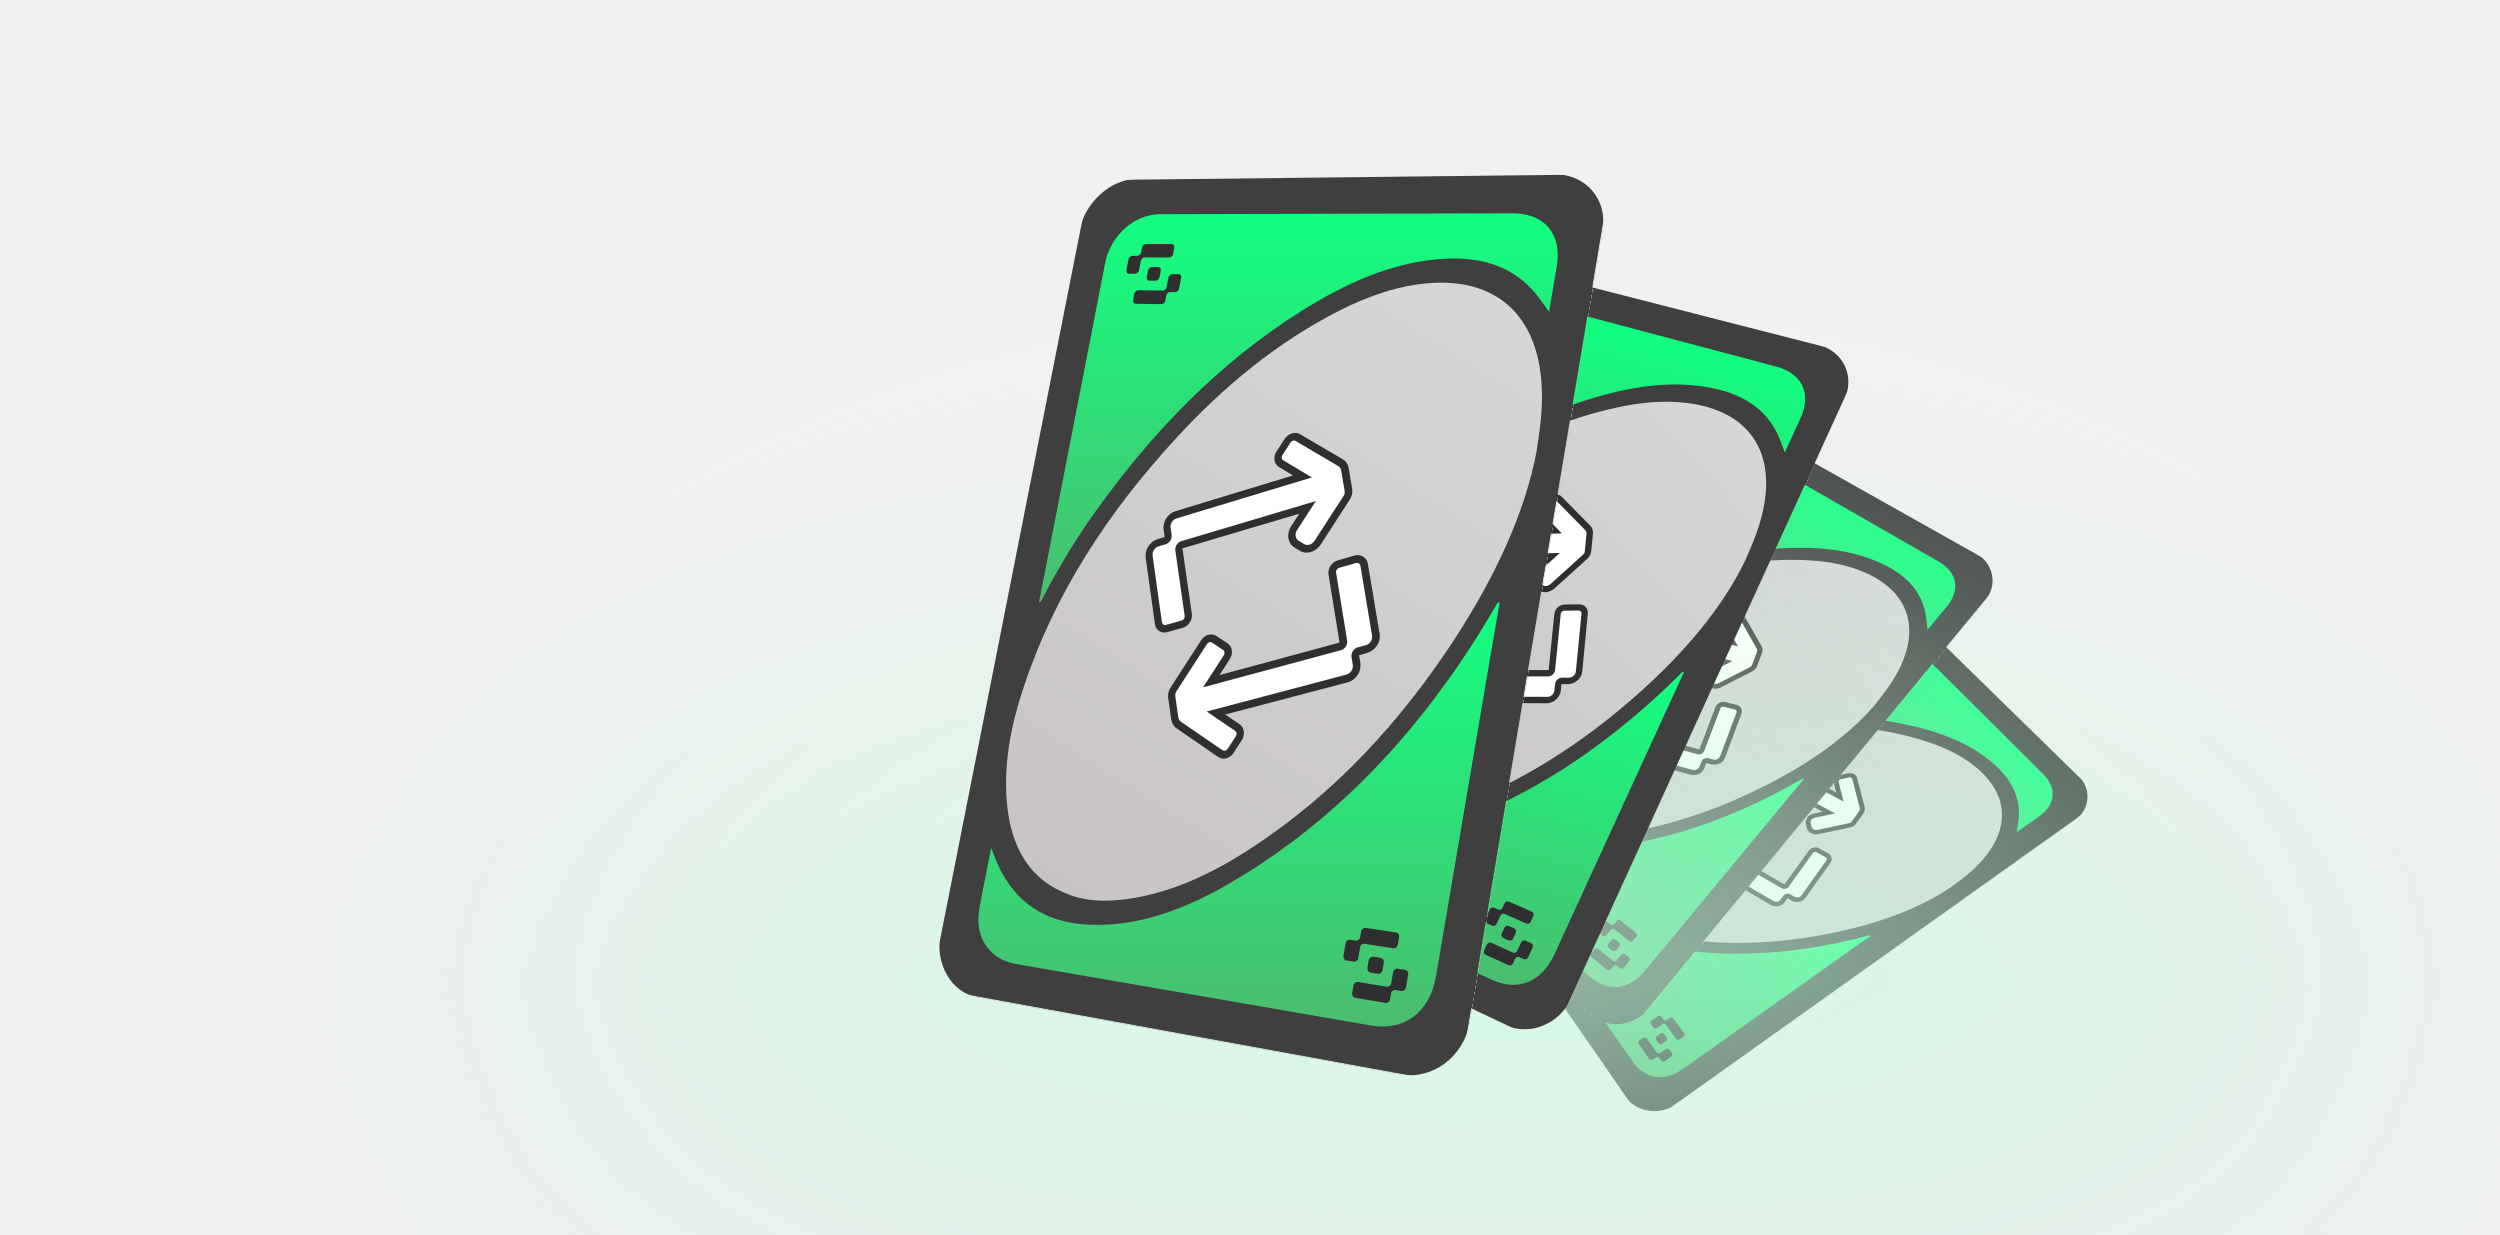
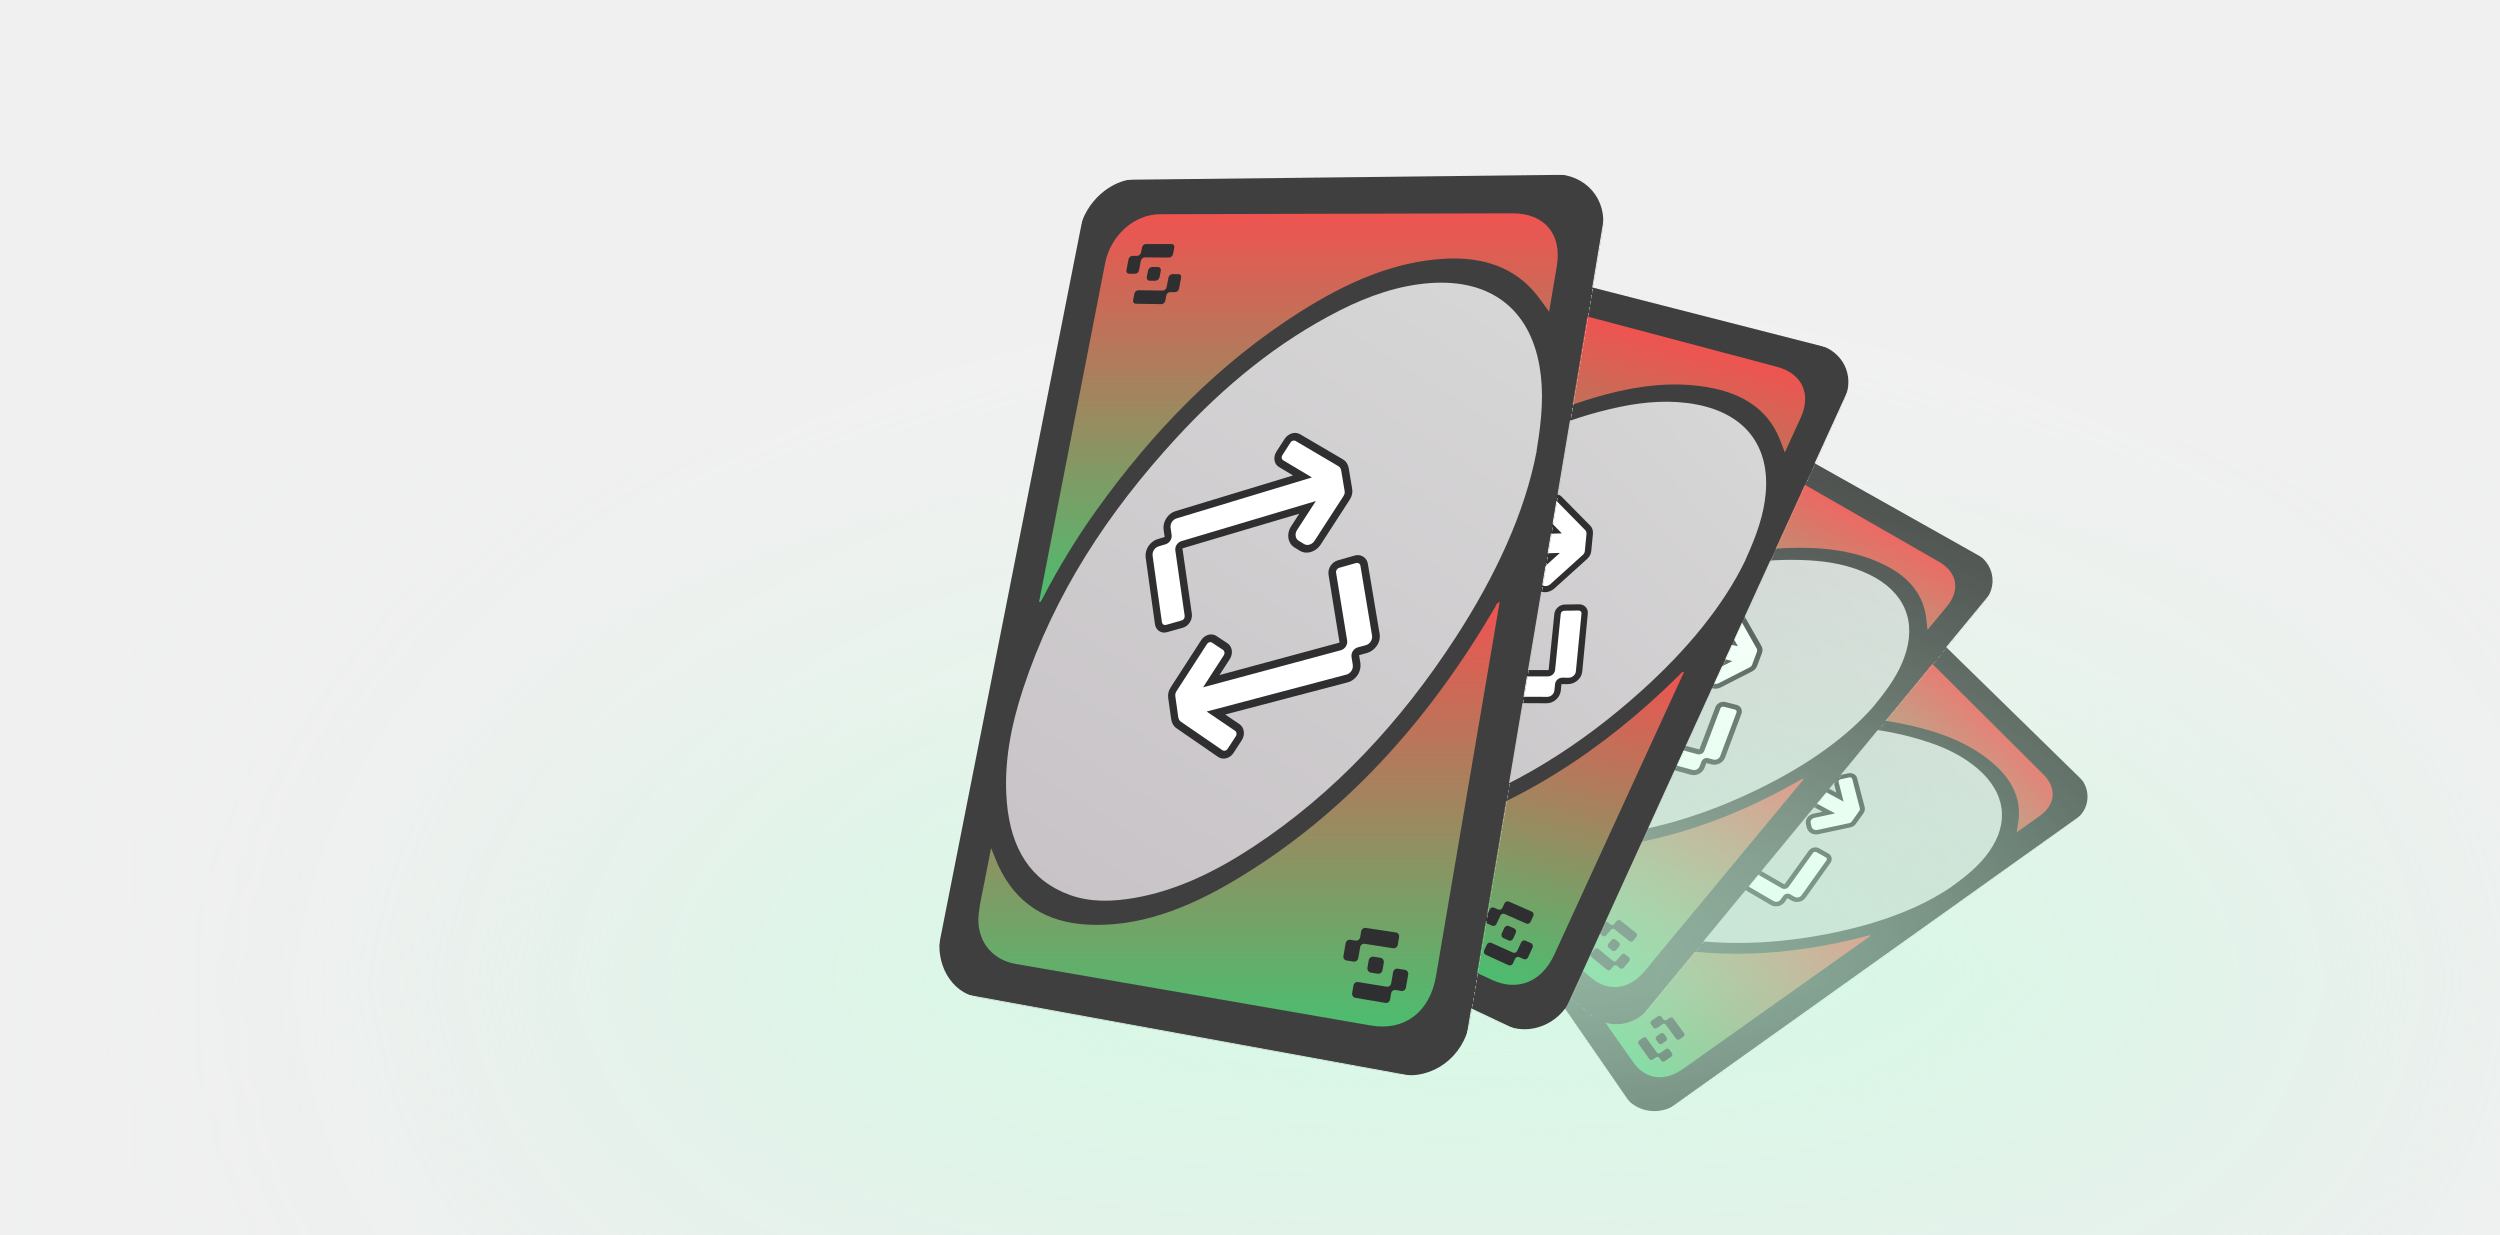
<svg xmlns="http://www.w3.org/2000/svg" xmlns:xlink="http://www.w3.org/1999/xlink" width="474" height="234" fill="none">
  <style>.B{fill:#fff}.C{fill:#2f2e30}.D{color-interpolation-filters:sRGB}.E{flood-opacity:0}.F{stroke:#fff}.G{fill:#3f3f3f}.H{stroke-width:.253}</style>
  <g clip-path="url(#W)">
    <mask id="A" maskUnits="userSpaceOnUse" x="279" y="111" width="117" height="100">
      <path d="M359.578 113.493l34.287 33.514c2.621 2.564 2.361 6.377-.613 8.495l-75.301 53.647c-3.262 2.326-7.688 1.658-9.844-1.461l-28.078-40.61c-1.758-2.54-.76-6.186 2.199-8.168l68.54-45.92c2.723-1.827 6.656-1.612 8.809.493l.001.01z" class="B F H" />
    </mask>
    <g mask="url(#A)">
      <g filter="url(#E)" class="G">
        <path d="M396.898 149.974l-39.806-38.919c-.774-.756-2.191-.828-3.168-.174l-75.116 50.321c-1.073.721-1.434 2.038-.807 2.941l32.594 47.157c.79 1.143 2.388 1.387 3.575.543l82.522-58.794c1.077-.765 1.162-2.148.206-3.085v.01z" />
      </g>
      <path d="M370.046 168.107c-6 4.109-13.659 6.874-21.785 8.608-11.404 2.434-22.691 2.839-33.65.569-5.072-1.048-9.794-2.689-13.793-5.505-2.106-1.487-3.931-3.207-5.001-5.459-2.103-4.44-1.003-8.671 2.37-12.699 2.875-3.428 6.564-5.919 10.608-7.96 10.33-5.215 21.361-7.468 32.945-7.948 8.043-.331 15.996.413 23.71 2.938 3.538 1.163 6.818 2.755 9.561 5.126 5.21 4.515 6.024 10.164 2.128 15.69-1.688 2.394-3.922 4.366-7.093 6.621v.019z" fill="url(#J)" />
      <path d="M317.17 139.883l2.27-1.525 30.691-20.674c2.626-1.79 6.336-1.685 8.511.499l28.742 28.6c2.607 2.587 2.387 5.696-.6 7.878l-4.42 3.142.358-2.321c.481-4.145-1.302-7.597-4.535-10.496-4.457-3.989-10.072-6.095-16.024-7.441-10.999-2.482-21.958-2.254-32.898-.445-3.93.648-7.773 1.602-11.561 2.793-.146.045-.287.075-.433.11l-.106-.125.005.005z" fill="url(#K)" />
      <path d="M354.681 177.432l-1.062.75-34.588 24.531c-3.431 2.434-7.068 1.944-9.339-1.271l-23.932-33.964c-1.67-2.377-1.234-5.249 1.081-7.102 1.007-.805 2.13-1.485 3.202-2.215l3.17-2.133-.865 2.063c-1.673 4.612-.62 8.583 2.445 12.011 3.919 4.377 9.372 6.806 15.453 8.367 14.168 3.64 28.84 2.9 43.682-1.008.218-.058.42-.219.748-.034l.005.005z" fill="url(#L)" />
      <path d="M317 199.681l-.493-.684c-.148-.205-.443-.243-.664-.092l-1.057.745c-.216.156-.511.109-.659-.096l-1.944-2.707c-.148-.205-.437-.237-.654-.091l-.725.514c-.217.156-.278.438-.13.643l2.047 2.877a.47.47 0 0 0 .653.091l.587-.415a.45.45 0 0 1 .639.105l.382.534c.147.205.447.248.664.092l1.23-.868c.216-.156.272-.443.124-.648zm-1.814-5.495c.216-.156.511-.109.654.091l1.958 2.683c.147.205.442.242.663.091l.726-.514c.216-.156.272-.443.12-.643l-2.085-2.828c-.142-.2-.437-.237-.654-.092l-.552.392a.47.47 0 0 1-.654-.091l-.376-.51c-.143-.2-.438-.237-.649-.086l-1.216.854c-.216.155-.262.433-.115.628l.488.67c.143.199.437.237.654.091l1.048-.736h-.01zm.331 1.865l.468.649c.157.215.097.517-.134.677l-.696.496c-.231.16-.541.117-.689-.097l-.473-.655c-.152-.21-.092-.512.134-.677l.692-.49c.23-.161.535-.113.688.097h.01zm39.732-71.495l-.504-.503c-.146-.156-.421-.173-.608-.046l-.924.622c-.192.132-.462.11-.613-.041l-1.949-2.007c-.146-.146-.416-.168-.604-.041l-.63.429c-.187.127-.225.356-.079.502l2.055 2.122c.151.151.416.168.608.036l.51-.348a.46.46 0 0 1 .589.055l.388.387c.141.161.416.178.608.046l1.073-.73c.192-.132.22-.351.074-.507l.006.024zm-1.997-4.163c.187-.127.462-.11.603.041l1.959 1.988c.151.151.426.168.613.041l.63-.429c.188-.127.221-.352.07-.503l-2.089-2.088c-.136-.156-.411-.173-.599-.046l-.485.325c-.188.127-.463.11-.604-.041l-.377-.378c-.146-.146-.416-.168-.604-.04l-1.063.72c-.187.127-.216.347-.07.493l.494.493c.141.151.411.173.598.046l.909-.617.015-.005zm.42 1.422l.478.478c.151.161.113.4-.084.537l-.611.409c-.197.137-.486.114-.642-.042l-.478-.478c-.147-.165-.114-.4.088-.531l.611-.41c.197-.136.487-.114.638.037z" class="C" />
      <path d="M325.151 152.26a.73.73 0 0 1-.001-.916l2.539-3.365 2.123-2.807a1.51 1.51 0 0 1 1.865-.405l.745.402a.51.51 0 0 0 .624-.14l.505-.677c.199-.269.507-.456.858-.535a1.44 1.44 0 0 1 1.007.13l13.422 7.176-.702-2.791c-.105-.429.206-.862.708-.97l1.685-.366c.345-.074.715.029.928.27.085.085.137.194.17.313l1.442 5.544c.077.295.007.607-.191.896l-1.382 1.936c-.198.278-.459.438-.819.516l-6.013 1.282c-.526.114-1.084-.053-1.403-.429-.121-.141-.209-.305-.248-.477l-.166-.7c-.155-.661.332-1.328 1.082-1.484l2.804-.6-13.28-7.196a.52.52 0 0 0-.628.135l-4.557 6.077c-.289.379-.853.501-1.256.269l-1.641-.916a.8.8 0 0 1-.221-.182l.001.01z" class="B" />
      <path d="M351.095 147.525a.4.4 0 0 1 .088.155l1.433 5.543c.054.207-.004.406-.131.584l-1.383 1.936c-.132.183-.281.282-.52.329l-6.008 1.287c-.371.078-.731-.044-.939-.29-.081-.09-.137-.194-.165-.318l-.166-.699c-.105-.439.221-.886.722-.995l3.906-.834-14.225-7.692a1.01 1.01 0 0 0-1.251.275l-4.557 6.076c-.141.193-.424.253-.628.135l-1.636-.911c-.044-.025-.079-.051-.11-.091-.106-.125-.111-.311-.003-.46l2.544-3.379 2.118-2.803a1.01 1.01 0 0 1 1.247-.27l.745.402a1.01 1.01 0 0 0 1.246-.27l.506-.677a1.01 1.01 0 0 1 1.247-.27l14.366 7.691-.944-3.738c-.054-.217.101-.433.355-.485l1.684-.366a.5.5 0 0 1 .469.136m.736-.505c-.328-.356-.876-.513-1.397-.405l-1.685.366c-.36.079-.663.271-.867.545a1.07 1.07 0 0 0-.19.906l.461 1.844-12.483-6.665c-.397-.217-.874-.274-1.341-.169s-.877.353-1.147.714l-.505.676-.746-.402c-.81-.438-1.925-.199-2.483.54l-2.113 2.798-.01.01-2.534 3.359c-.326.428-.326.981-.002 1.372.091.11.201.201.331.273l1.636.921c.611.345 1.459.162 1.889-.409l4.556-6.087 12.342 6.696-1.705.365c-.998.213-1.645 1.101-1.44 1.974l.166.7a1.5 1.5 0 0 0 .331.645c.43.497 1.17.722 1.872.575l6.018-1.287c.482-.1.848-.334 1.107-.705l1.383-1.936c.273-.384.36-.803.256-1.203l-1.448-5.548c-.043-.168-.131-.332-.257-.468l.005.005z" class="C" />
      <path d="M319.731 167.344a.74.74 0 0 1-.146-.327l-1.056-5.72c-.052-.3.027-.611.245-.899l1.446-1.92c.204-.274.464-.433.81-.507l6.315-1.362c.345-.074.701.034.903.284a.73.73 0 0 1 .156.318l.305 1.487c.045.217-.008.431-.15.623a.99.99 0 0 1-.592.371l-3.224.686 13.333 7.668c.218.123.511.062.652-.139l4.631-6.423c.283-.394.867-.515 1.305-.278l1.745.973c.089.051.169.112.24.192.243.281.258.668.036.971l-2.557 3.584-2.175 3.051a1.54 1.54 0 0 1-1.977.417l-.797-.462c-.109-.062-.232-.08-.358-.054s-.233.092-.304.192l-.524.736c-.434.605-1.325.791-1.972.411l-13.494-7.867.558 2.904c.086.448-.25.904-.751 1.013l-1.7.361c-.355.073-.711-.044-.909-.299l.006.015z" class="B" />
      <path d="M346.279 162.64c.116.136.131.332.018.486l-2.567 3.593-2.171 3.037c-.288.408-.882.529-1.32.273l-.796-.463c-.433-.251-1.022-.125-1.315.278l-.528.73c-.293.404-.882.53-1.315.278l-14.395-8.377.742 3.879c.045.227-.125.457-.378.509l-1.7.361c-.18.039-.358-.025-.454-.15a.42.42 0 0 1-.078-.163l-1.061-5.715c-.035-.206.029-.401.166-.588l1.446-1.92a.83.83 0 0 1 .52-.328l6.32-1.358c.181-.039.354.02.455.14.04.04.061.1.073.159l.304 1.487c.045.217-.12.442-.368.499l-4.305.922 14.239 8.202c.432.251 1.022.125 1.31-.274l4.63-6.432c.141-.202.434-.262.652-.139l1.746.973c.044.026.084.056.115.096m.745-.523c-.096-.116-.217-.217-.356-.289l-1.745-.973c-.318-.175-.687-.229-1.057-.151s-.683.28-.886.564l-4.63 6.422-12.432-7.138 2.138-.457c.36-.078.678-.275.886-.554a1.15 1.15 0 0 0 .219-.934l-.304-1.487c-.035-.178-.117-.337-.229-.477-.308-.366-.837-.532-1.358-.423l-6.31 1.357a1.77 1.77 0 0 0-1.103.69l-1.447 1.92c-.288.379-.4.792-.325 1.201l1.051 5.714a1.11 1.11 0 0 0 .224.491c.299.385.838.561 1.364.448l1.699-.36c.365-.074.683-.281.896-.564s.296-.628.229-.954l-.376-1.929 12.589 7.353c.418.246.925.324 1.422.22a2.01 2.01 0 0 0 1.208-.766l.524-.735.801.458c.423.241.929.319 1.431.219s.93-.376 1.203-.77l2.171-3.046.009-.01 2.553-3.589c.321-.452.295-1.04-.064-1.456l.005.005z" class="C" />
    </g>
  </g>
  <g clip-path="url(#X)">
    <mask id="B" maskUnits="userSpaceOnUse" x="259" y="78" width="119" height="117">
      <path d="M329.224 79.493l45.229 25.431c3.458 1.946 4.255 6.004 1.74 9.052l-63.69 77.171c-2.759 3.346-7.572 3.887-10.7 1.23l-40.726-34.587c-2.55-2.163-2.527-6.254.01-9.154l58.787-67.201c2.334-2.672 6.506-3.55 9.347-1.952l.003.01z" class="B F H" />
    </mask>
    <g mask="url(#B)">
      <g filter="url(#F)" class="G">
        <path d="M378.455 107.175l-52.512-29.534c-1.022-.573-2.524-.252-3.361.706l-64.428 73.644c-.92 1.053-.928 2.531-.02 3.3l47.281 40.166c1.146.974 2.885.781 3.89-.434l69.796-84.576c.911-1.1.612-2.57-.649-3.282l.003.01z" />
      </g>
      <path d="M355.465 133.653c-5.122 5.975-12.353 11.011-20.362 15.1-11.24 5.739-22.925 9.324-35.016 10.02-5.597.325-10.992-.068-15.961-1.892-2.619-.964-5.008-2.25-6.757-4.305-3.442-4.052-3.478-8.783-1.08-13.938 2.046-4.39 5.204-8.027 8.86-11.293 9.337-8.345 20.238-13.79 32.213-17.537 8.314-2.599 16.837-4.049 25.607-3.57 4.025.226 7.9.971 11.431 2.681 6.711 3.26 9.145 8.937 6.62 15.806-1.095 2.975-2.877 5.662-5.561 8.907l.006.021z" fill="url(#M)" />
      <path d="M292.285 118.959l1.946-2.23 26.292-30.208c2.243-2.607 6.151-3.536 9.036-1.862l38.057 21.846c3.45 1.975 4.091 5.286 1.58 8.403l-3.741 4.523-.276-2.527c-.659-4.467-3.489-7.576-7.68-9.701-5.777-2.922-12.237-3.551-18.836-3.291-12.192.487-23.585 3.794-34.515 8.751-3.926 1.778-7.676 3.851-11.302 6.157-.14.088-.279.159-.422.237l-.146-.101.007.003z" fill="url(#N)" />
      <path d="M342.015 147.704l-.9 1.082-29.286 35.331c-2.904 3.506-6.844 4.012-10.119 1.287l-34.53-28.801c-2.412-2.016-2.761-5.141-.859-7.726.827-1.124 1.81-2.149 2.726-3.213l2.717-3.117c-.131.936-.262 1.669-.327 2.399-.456 5.29 1.756 9.146 5.921 11.87 5.322 3.478 11.703 4.49 18.496 4.418 15.831-.164 30.962-5.046 45.381-13.289.213-.121.378-.346.773-.244l.007.003z" fill="url(#O)" />
      <path d="M308.856 181.516l-.708-.577c-.212-.173-.53-.129-.719.091l-.897 1.075c-.182.223-.504.256-.716.084l-2.79-2.286c-.212-.172-.524-.125-.709.088l-.614.741c-.183.223-.167.536.044.708l2.945 2.434c.212.173.531.129.709-.088l.497-.598c.182-.224.486-.242.698-.069l.549.452c.211.172.537.133.719-.091l1.043-1.251c.182-.224.16-.54-.051-.713zm-3.435-5.236c.182-.223.504-.257.709-.088l2.798 2.256c.212.173.531.13.72-.09l.614-.741c.183-.223.16-.539-.055-.706l-2.971-2.372c-.205-.169-.524-.126-.709.088l-.468.564c-.179.217-.497.26-.709.087l-.536-.427c-.205-.169-.524-.125-.702.092l-1.032 1.233c-.183.223-.153.526.055.689l.698.563c.205.169.524.125.709-.088l.889-1.062-.01.002zm.867 1.858l.671.547c.225.181.246.514.05.746l-.59.713c-.196.232-.531.274-.746.091l-.678-.551c-.218-.177-.24-.51-.05-.746l.586-.706c.196-.232.528-.268.746-.092l.011-.002zm21.51-85.867l-.667-.385c-.197-.122-.489-.063-.649.123l-.791.908c-.165.192-.453.244-.653.129l-2.6-1.552c-.194-.112-.482-.059-.642.126l-.539.624c-.16.185-.136.436.058.547l2.743 1.643c.2.115.482.059.646-.133l.435-.507a.5.5 0 0 1 .631-.107l.514.297c.193.128.485.069.649-.123l.917-1.064c.164-.192.132-.429-.065-.551l.013.024zm-3.256-3.792c.161-.186.453-.244.643-.126l2.604 1.529c.2.116.492.057.653-.129l.538-.624c.161-.186.132-.429-.068-.545l-2.769-1.598c-.186-.124-.478-.065-.638.12l-.417.476c-.161.186-.453.244-.642.126l-.501-.289c-.193-.112-.482-.059-.642.126l-.909 1.051c-.161.185-.129.423.065.535l.653.377c.19.118.479.065.639-.12l.777-.9.014-.009zm.839 1.368l.634.366c.203.126.23.386.063.584l-.524.599c-.168.198-.477.256-.684.136l-.634-.366c-.199-.132-.23-.386-.056-.58l.524-.599c.168-.198.477-.256.677-.14z" class="C" />
      <path d="M304.093 129.662a.79.79 0 0 1-.256-.957l1.711-4.229 1.433-3.529c.286-.695 1.103-1.125 1.836-.946l.892.212a.55.55 0 0 0 .612-.321l.339-.849c.132-.337.402-.619.746-.8s.732-.235 1.09-.146l16.04 3.741-1.516-2.72c-.229-.419-.025-.959.469-1.213l1.659-.854c.34-.174.756-.17 1.045.022.114.066.199.165.266.28l3.061 5.391c.163.288.177.633.051.99l-.903 2.411c-.129.347-.356.587-.711.77l-5.927 3.024c-.518.266-1.148.247-1.586-.056a1.2 1.2 0 0 1-.393-.429l-.37-.685c-.347-.647-.025-1.482.715-1.855l2.764-1.412-15.899-3.803a.56.56 0 0 0-.618.317l-3.062 7.629c-.195.477-.751.762-1.237.633l-1.972-.498c-.102-.024-.192-.068-.282-.128l.003.01z" class="B" />
      <path d="M329.89 117.445a.45.45 0 0 1 .134.137l3.051 5.393c.115.202.11.426.027.648l-.903 2.411a.83.83 0 0 1-.452.489l-5.92 3.029c-.365.185-.777.158-1.063-.04a.76.76 0 0 1-.261-.286l-.37-.686c-.232-.429-.017-.987.477-1.241l3.848-1.967-17.024-4.056c-.493-.116-1.039.167-1.231.638l-3.061 7.629c-.094.24-.372.383-.619.317l-1.965-.495a.37.37 0 0 1-.141-.064c-.146-.101-.203-.295-.131-.481l1.712-4.244 1.429-3.523c.188-.465.734-.748 1.227-.632l.892.212c.494.116 1.04-.167 1.228-.631l.339-.85c.188-.464.734-.747 1.227-.631l17.172 4.015-2.033-3.643c-.118-.211-.016-.481.234-.606l1.659-.854a.54.54 0 0 1 .528.01m.628-.733c-.443-.281-1.06-.292-1.574-.032l-1.659.854c-.354.183-.617.469-.753.812s-.112.702.054 1l.999 1.799-14.916-3.471a2.08 2.08 0 0 0-1.449.199c-.46.241-.818.615-.999 1.067l-.339.849-.892-.211c-.969-.231-2.068.331-2.444 1.26l-1.426 3.517-.007.013-1.708 4.221c-.222.538-.066 1.117.382 1.434a1.26 1.26 0 0 0 .422.194l1.968.504c.736.189 1.571-.24 1.86-.957l3.059-7.639 14.776 3.542-1.679.86c-.984.502-1.411 1.612-.953 2.466l.37.686a1.64 1.64 0 0 0 .526.582c.589.398 1.426.427 2.118.076l5.931-3.031c.476-.239.792-.587.96-1.046l.903-2.412c.178-.478.151-.94-.069-1.329l-3.068-5.395c-.092-.163-.23-.31-.4-.416l.007.004z" class="C" />
      <path d="M302.651 146.948a.81.81 0 0 1-.244-.301l-2.706-5.683c-.138-.299-.142-.647.004-1.009l.975-2.412c.136-.343.363-.583.704-.757l6.22-3.192c.34-.174.742-.162 1.024.043.106.078.195.172.252.289l.735 1.469c.107.214.112.453.018.693a1.07 1.07 0 0 1-.516.554l-3.177 1.62 16.085 4.281a.55.55 0 0 0 .643-.328l3.041-8.011c.186-.491.763-.781 1.287-.656l2.097.528a1.02 1.02 0 0 1 .305.134c.332.226.457.626.309 1.005l-1.669 4.463-1.419 3.798c-.285.755-1.157 1.203-1.95.99l-.962-.26c-.132-.034-.265-.019-.39.044s-.218.161-.263.286l-.342.915a1.66 1.66 0 0 1-1.946.983l-16.311-4.444 1.398 2.879c.215.445-.008 1.016-.502 1.27l-1.675.853c-.351.176-.756.153-1.035-.058l.01.014z" class="B" />
      <path d="M329.087 134.595a.42.42 0 0 1 .155.503l-1.677 4.475-1.419 3.783a1.1 1.1 0 0 1-1.303.654l-.962-.26a1.11 1.11 0 0 0-1.296.659l-.348.911a1.11 1.11 0 0 1-1.297.659l-17.394-4.725 1.862 3.847c.111.225-.003.513-.253.638l-1.675.853c-.178.092-.382.075-.517-.029-.05-.037-.092-.087-.128-.149l-2.709-5.677c-.094-.206-.083-.427.008-.661l.975-2.412c.093-.224.222-.369.451-.489l6.227-3.189c.177-.091.374-.079.514.019.053.03.092.087.12.145l.736 1.47c.107.213-.002.496-.246.625l-4.241 2.169 17.181 4.585c.523.142 1.104-.155 1.293-.652l3.039-8.021c.091-.251.379-.396.643-.328l2.097.528c.054.014.104.035.147.068m.632-.756c-.133-.093-.287-.166-.452-.202l-2.097-.528a1.65 1.65 0 0 0-1.148.138c-.365.185-.635.484-.768.837l-3.041 8.011-14.996-3.98 2.107-1.076c.355-.183.632-.478.771-.827s.13-.718-.032-1.039l-.735-1.469a1.18 1.18 0 0 0-.372-.434c-.425-.296-1.024-.321-1.539-.062l-6.216 3.186c-.466.237-.775.572-.959 1.03l-.975 2.413c-.195.477-.196.94-.003 1.346l2.699 5.679c.085.176.209.331.371.45.421.319 1.033.353 1.551.087l1.676-.853a1.61 1.61 0 0 0 .778-.84c.143-.355.134-.74-.027-1.061l-.933-1.912 15.22 4.161c.506.14 1.057.079 1.547-.169s.86-.658 1.049-1.139l.341-.915.966.254a2.24 2.24 0 0 0 1.557-.171c.497-.244.867-.654 1.042-1.142l1.416-3.793.007-.012 1.663-4.467c.209-.562.017-1.17-.475-1.505l.007.004z" class="C" />
    </g>
  </g>
  <g filter="url(#G)">
    <ellipse cx="275.5" cy="240.866" rx="167.5" ry="101.5" fill="url(#P)" />
  </g>
  <g clip-path="url(#Y)">
    <mask id="C" maskUnits="userSpaceOnUse" x="220" y="49" width="131" height="147">
      <path d="M281.884 49.384l62.674 16.031c4.792 1.227 7.062 5.858 5.016 10.34L297.777 189.24c-2.243 4.919-7.865 7.123-12.488 4.933l-60.206-28.509c-3.768-1.782-5.061-6.716-2.941-11.028l49.11-99.896c1.949-3.971 6.689-6.374 10.626-5.367l.006.011z" class="B F H" />
    </mask>
    <g mask="url(#C)">
      <g filter="url(#H)" class="G">
        <path d="M350.105 66.835l-72.768-18.622c-1.415-.36-3.12.511-3.82 1.934l-53.824 109.475c-.768 1.566-.301 3.349 1.041 3.981l69.899 33.114c1.695.802 3.727.009 4.544-1.778l56.762-124.372c.742-1.619-.092-3.293-1.841-3.743l.007.011z" />
      </g>
      <path d="M330.962 106.139c-4.24 8.848-11.323 17.246-19.649 24.755-11.683 10.538-24.599 18.625-38.935 23.366-6.634 2.197-13.258 3.465-19.831 2.872-3.465-.317-6.757-1.095-9.526-3.005-5.454-3.769-7.023-9.455-5.798-16.437 1.046-5.946 3.676-11.345 7.025-16.458 8.551-13.062 19.922-23.137 33.133-31.513 9.175-5.812 18.971-10.309 29.687-12.562 4.919-1.027 9.826-1.38 14.63-.46 9.134 1.76 13.896 7.812 13.073 16.898-.359 3.936-1.638 7.746-3.823 12.521l.014.023z" fill="url(#Q)" />
      <path d="M250.137 108.831l1.623-3.314 21.915-44.862c1.86-3.863 6.267-6.243 10.281-5.158l52.88 14.028c4.792 1.265 6.632 5.046 4.614 9.61l-3.046 6.654c-.432-1.133-.761-2.059-1.147-2.954-2.235-5.167-6.647-7.998-12.38-9.204-7.899-1.655-15.881-.328-23.745 2.115-14.525 4.52-27.177 12.179-38.74 21.675-4.155 3.409-8.002 7.116-11.625 11.062-.14.151-.284.282-.431.422l-.209-.075.01.002z" fill="url(#R)" />
      <path d="M319.3 127.401l-.735 1.593-23.867 51.998c-2.366 5.159-6.947 7.04-11.77 4.815l-50.877-23.542c-3.555-1.65-4.983-5.301-3.528-9.027.633-1.621 1.487-3.172 2.247-4.749l2.265-4.63c.144 1.169.224 2.094.381 2.994 1.157 6.517 5.066 10.447 10.961 12.384 7.531 2.471 15.542 1.631 23.7-.648 19.011-5.305 35.657-16.067 50.362-30.646.216-.215.343-.539.851-.544l.01.002z" fill="url(#S)" />
      <path d="M290.279 178.818l-1.038-.466c-.311-.14-.681.015-.838.341l-.732 1.584c-.148.327-.524.471-.835.332l-4.098-1.852c-.31-.14-.671.018-.825.335l-.501 1.09c-.148.328-.028.699.282.839l4.332 1.98c.311.14.68-.016.826-.335l.404-.88c.148-.328.508-.448.819-.308l.806.366c.311.14.69-.013.838-.341l.852-1.844c.147-.327.019-.701-.292-.841zm-5.826-5.197c.147-.328.524-.472.825-.334l4.098 1.814c.311.139.681-.016.837-.341l.501-1.091c.148-.327.019-.701-.294-.832l-4.343-1.899c-.302-.137-.671.018-.826.335l-.381.83c-.145.319-.515.475-.826.335l-.783-.342c-.302-.137-.671.018-.816.337l-.845 1.818c-.148.328-.015.684.289.812l1.022.453c.301.137.671-.018.826-.335l.728-1.566-.012.006zm1.642 1.957l.985.443c.329.145.462.538.301.881l-.48 1.049c-.162.343-.552.502-.87.351l-.994-.445c-.32-.143-.453-.536-.301-.882l.478-1.04c.161-.343.549-.493.869-.351l.012-.006zM284.29 65.232l-.927-.249c-.276-.083-.609.082-.742.357l-.66 1.349a.67.67 0 0 1-.745.366l-3.631-1.03c-.27-.072-.6.084-.733.36l-.447.926c-.133.275-.023.568.246.641l3.834 1.093c.278.075.599-.084.735-.368l.36-.751c.136-.284.459-.414.726-.333l.714.191c.274.092.606-.073.742-.357l.76-1.576c.136-.284.021-.56-.255-.643l.023.025zm-5.142-3.516c.133-.275.466-.44.732-.359l3.63 1.001c.278.075.611-.091.744-.366l.447-.926c.134-.275.021-.56-.257-.634l-3.85-1.032c-.265-.09-.597.075-.731.351l-.348.707c-.134.275-.466.44-.733.359l-.696-.186c-.269-.072-.599.084-.733.359l-.755 1.559c-.134.275-.019.551.25.623l.909.244c.267.081.597-.076.731-.351l.646-1.334.014-.015zm1.449 1.378l.882.236c.285.086.402.39.264.683l-.437.891a.71.71 0 0 1-.78.385l-.881-.236c-.283-.095-.402-.39-.255-.681l.438-.891c.138-.293.491-.462.769-.387z" class="C" />
      <path d="M267.809 117.909c-.424-.161-.678-.587-.618-1.07l.697-5.644.587-4.713c.119-.928.965-1.71 1.905-1.731l1.143-.033a.68.68 0 0 0 .633-.584l.135-1.132c.05-.448.284-.875.64-1.203s.806-.519 1.265-.528l20.524-.67-2.703-2.788c-.412-.43-.339-1.146.173-1.611l1.722-1.564c.354-.32.856-.449 1.266-.311.158.042.292.135.41.251l5.426 5.505c.289.294.418.705.381 1.176l-.309 3.195c-.044.459-.24.821-.608 1.156l-6.162 5.555c-.538.487-1.303.668-1.929.444-.236-.082-.449-.215-.611-.39l-.666-.706c-.627-.667-.509-1.775.262-2.464l2.873-2.593-20.373.551a.7.7 0 0 0-.643.581l-1.225 10.175c-.081.638-.659 1.161-1.286 1.163l-2.535.036c-.13.003-.253-.02-.381-.064l.007.011z" class="B" />
      <path d="M294.932 94.874c.075.02.142.066.207.121l5.414 5.511c.203.205.27.477.241.771l-.31 3.195a1.04 1.04 0 0 1-.385.735l-6.153 5.557c-.38.341-.884.442-1.292.295a.95.95 0 0 1-.408-.26l-.666-.706c-.418-.442-.339-1.184.174-1.649l4-3.61-21.81.608a1.37 1.37 0 0 0-1.277 1.165l-1.225 10.175a.67.67 0 0 1-.643.582l-2.526.039c-.07 0-.128-.006-.19-.033-.209-.074-.34-.289-.314-.536l.692-5.664.585-4.704a1.36 1.36 0 0 1 1.274-1.156l1.142-.033c.632-.019 1.198-.537 1.275-1.157l.134-1.132c.077-.62.643-1.137 1.274-1.156l21.976-.705-3.624-3.731c-.211-.217-.175-.574.086-.806l1.722-1.564c.184-.167.437-.222.639-.158m.52-1.085c-.624-.195-1.37-.009-1.906.469l-1.722 1.564c-.368.335-.592.764-.645 1.221s.092.882.388 1.187l1.783 1.843-19.082.633c-.611.015-1.206.27-1.682.708s-.786 1.005-.858 1.607l-.134 1.132-1.142.033a2.72 2.72 0 0 0-2.537 2.306l-.582 4.696-.005.017-.695 5.636c-.093.719.281 1.365.923 1.603a1.56 1.56 0 0 0 .571.097l2.533-.028a2.04 2.04 0 0 0 1.931-1.753l1.218-10.186 18.938-.502-1.745 1.577c-1.023.922-1.179 2.396-.352 3.278l.666.706c.225.239.496.415.823.531.837.29 1.854.054 2.574-.591l6.165-5.564c.496-.442.765-.963.818-1.571l.309-3.195c.061-.634-.121-1.181-.511-1.578l-5.436-5.507a1.48 1.48 0 0 0-.616-.372l.01.002z" class="C" />
      <path d="M271.652 139.191c-.153-.059-.285-.161-.391-.283l-5.092-5.971c-.263-.316-.38-.733-.32-1.216l.395-3.22c.053-.456.249-.818.603-1.138l6.46-5.852c.354-.319.842-.433 1.248-.278.153.06.29.144.396.267l1.359 1.532c.199.223.282.509.246.829-.034.311-.193.607-.442.833l-3.304 2.976 20.752-.034c.339-.004.639-.272.668-.603l1.078-10.629c.066-.651.667-1.187 1.338-1.205l2.695-.041c.14 0 .274.017.411.063a1.03 1.03 0 0 1 .697 1.11l-.57 5.913-.484 5.033c-.099 1-1.005 1.822-2.029 1.821l-1.242-.003c-.169.001-.325.063-.456.179s-.21.264-.224.429l-.116 1.213a2.07 2.07 0 0 1-2.027 1.812l-21.076-.09 2.612 3.017c.402.466.318 1.225-.194 1.691l-1.743 1.567c-.366.326-.86.429-1.264.265l.016.013z" class="B" />
      <path d="M299.502 115.785a.52.52 0 0 1 .348.555l-.575 5.931-.488 5.012c-.06.672-.673 1.214-1.358 1.21l-1.242-.003c-.676-.002-1.279.542-1.349 1.211l-.125 1.21c-.07.669-.673 1.214-1.349 1.212l-22.471-.078 3.483 4.033c.206.234.163.618-.098.85l-1.743 1.567c-.184.168-.435.213-.632.132a.58.58 0 0 1-.201-.138l-5.095-5.962c-.18-.218-.237-.488-.203-.799l.395-3.219c.04-.3.148-.516.386-.735l6.469-5.85c.184-.167.426-.215.625-.143.074.02.139.075.192.136l1.36 1.533c.199.222.158.598-.094.832l-4.408 3.981 22.17-.023a1.38 1.38 0 0 0 1.347-1.202l1.071-10.64c.029-.332.33-.6.668-.603l2.696-.041c.07 0 .137.009.2.035m.517-1.114a1.58 1.58 0 0 0-.61-.098l-2.696.041a2.05 2.05 0 0 0-1.337.536c-.38.341-.609.789-.655 1.257l-1.078 10.628-19.342.046 2.19-1.976c.368-.334.607-.779.662-1.245s-.076-.906-.374-1.24l-1.359-1.532c-.16-.184-.364-.314-.589-.403-.607-.219-1.337-.056-1.873.422l-6.457 5.843c-.485.435-.749.939-.823 1.55l-.396 3.219c-.081.638.068 1.196.431 1.623l5.082 5.968c.16.184.359.332.593.423.61.248 1.358.09 1.896-.397l1.743-1.567c.377-.333.609-.789.666-1.263s-.077-.935-.376-1.269l-1.74-2.002 19.671.1c.655.006 1.299-.246 1.809-.702s.824-1.07.896-1.71l.116-1.213 1.244-.005c.657-.003 1.301-.254 1.821-.709s.833-1.067.886-1.712l.481-5.024.005-.017.561-5.916c.07-.744-.357-1.415-1.057-1.659l.009.003z" class="C" />
    </g>
  </g>
  <mask id="D" maskUnits="userSpaceOnUse" x="178" y="33" width="126" height="171">
    <path d="M215.641 34.065l78.887-.899c6.033-.067 10.167 4.671 9.172 10.597l-25.195 150.03c-1.089 6.502-7.016 10.874-13.154 9.753l-79.918-14.58c-5.001-.91-8.082-6.314-6.945-12.061L204.807 43.73c1.042-5.293 5.868-9.62 10.823-9.676l.011.011z" stroke-width=".3" class="B F" />
  </mask>
  <g mask="url(#D)">
    <g filter="url(#I)" class="G">
      <path d="M301.509 33.089l-91.596 1.032c-1.781.022-3.514 1.587-3.889 3.484l-28.849 145.946c-.41 2.086.703 4.039 2.483 4.361l92.791 16.943c2.249.411 4.392-1.165 4.79-3.528l27.608-164.421c.363-2.142-1.148-3.85-3.35-3.828l.012.011z" />
    </g>
    <path d="M291.366 85.428c-2.202 11.762-7.894 23.89-15.332 35.364-10.437 16.1-23.098 29.704-38.489 39.812-7.122 4.683-14.524 8.267-22.454 9.643-4.182.721-8.305.843-12.17-.533-7.613-2.718-11.256-8.921-12.018-17.532-.644-7.334.75-14.524 3.081-21.604 5.95-18.086 16.164-33.543 29.083-47.58 8.973-9.742 19.093-18.131 31.005-24.167 5.47-2.763 11.139-4.727 17.089-5.16 11.315-.81 18.835 4.816 20.732 15.779.82 4.749.516 9.642-.55 15.956l.023.022z" fill="url(#T)" />
    <path d="M197.006 114.112l.867-4.417 11.654-59.763c.972-5.137 5.412-9.332 10.483-9.321l66.718-.167c6.044-.022 9.405 3.85 8.468 9.864l-1.487 8.799c-.867-1.198-1.546-2.186-2.284-3.118-4.264-5.382-10.355-7.323-17.488-6.935-9.827.544-18.811 4.627-27.303 9.986-15.684 9.909-28.17 22.924-38.794 37.76-3.818 5.326-7.18 10.907-10.202 16.699-.117.222-.246.422-.374.633l-.27-.022h.012z" fill="url(#U)" />
    <path d="M284.337 114.156l-.363 2.109-11.701 68.784c-1.16 6.824-5.962 10.486-12.346 9.387l-67.361-11.673c-4.709-.821-7.543-4.671-7.005-9.52.235-2.108.75-4.206 1.148-6.303l1.207-6.169c.539 1.331.925 2.397 1.394 3.406 3.42 7.313 9.265 10.708 16.82 11.13 9.651.532 18.822-2.985 27.713-8.245 20.72-12.25 36.931-30.181 49.651-51.996.187-.322.234-.743.832-.91h.011z" fill="url(#V)" />
    <path d="M266.382 183.884l-1.371-.222c-.41-.066-.796.233-.878.666l-.363 2.097c-.071.433-.469.721-.879.655l-5.411-.888c-.41-.067-.785.233-.867.655l-.246 1.442c-.07.433.187.832.597.899l5.728.965c.41.067.797-.233.867-.654l.199-1.165a.74.74 0 0 1 .867-.622l1.066.178c.41.066.808-.233.878-.666l.422-2.441c.07-.433-.199-.832-.609-.899zm-8.505-4.283c.07-.433.468-.721.867-.655l5.399.844c.41.066.797-.233.879-.666l.246-1.443c.07-.432-.199-.832-.609-.887l-5.716-.866c-.399-.066-.785.233-.867.655l-.187 1.098c-.071.422-.457.722-.867.655l-1.031-.155c-.398-.067-.785.233-.855.654l-.422 2.408c-.07.433.199.81.598.866l1.347.211c.398.066.784-.233.866-.655l.364-2.075-.012.011zm2.553 1.786l1.3.211c.434.067.715.488.633.943l-.234 1.387c-.082.455-.492.766-.914.688l-1.312-.211c-.422-.066-.703-.488-.632-.943l.234-1.376c.082-.455.492-.754.913-.688l.012-.011zM223.476 51.974h-1.172c-.351-.011-.691.288-.761.655l-.351 1.798c-.071.377-.41.666-.762.666l-4.603-.066c-.34 0-.679.288-.75.655l-.234 1.232c-.07.366.152.677.492.677l4.861.078c.351 0 .679-.288.75-.666l.187-.999a.76.76 0 0 1 .75-.621h.901c.352.022.692-.277.762-.655l.398-2.097c.07-.377-.152-.666-.504-.677l.036.022zm-7.167-2.519c.07-.366.409-.666.749-.655l4.592.033c.351 0 .691-.3.761-.666l.234-1.232c.071-.366-.152-.666-.503-.666h-4.861c-.34-.022-.68.277-.75.644l-.187.943c-.071.366-.41.666-.75.655h-.878c-.34 0-.68.289-.75.655l-.398 2.075c-.071.366.152.655.492.655h1.147c.34.011.68-.277.75-.644l.34-1.775.012-.022zm2.142 1.165h1.113c.363.011.598.333.527.721l-.234 1.187c-.07.388-.433.699-.796.699h-1.113c-.363-.022-.598-.333-.516-.721l.235-1.187c.07-.388.433-.699.784-.699z" class="C" />
    <path d="M220.688 119.227c-.55-.055-.984-.477-1.066-1.065l-.96-6.868-.797-5.737c-.152-1.132.598-2.319 1.699-2.641l1.335-.399c.363-.111.621-.511.562-.888l-.199-1.376c-.082-.544.059-1.121.375-1.62s.785-.865 1.323-1.021l23.965-7.268-4.064-2.43c-.621-.377-.761-1.243-.305-1.953l1.535-2.386c.316-.488.867-.799 1.394-.766.199 0 .386.066.562.166l8.129 4.771c.433.255.714.699.82 1.265l.644 3.862c.094.555-.024 1.043-.352 1.553l-5.505 8.488c-.48.744-1.323 1.198-2.131 1.132-.305-.022-.598-.111-.844-.266l-1.007-.622c-.949-.588-1.16-1.93-.469-2.985l2.566-3.961-23.825 7.079c-.363.111-.621.511-.574.888l1.769 12.372c.105.777-.41 1.576-1.148 1.776l-2.975.843c-.152.044-.305.055-.469.044l.012.011z" class="B" />
    <path d="M245.367 83.531c.094 0 .188.033.282.078l8.117 4.782c.304.178.468.477.527.832l.644 3.861c.059.366 0 .655-.223.987l-5.493 8.489c-.34.521-.902.799-1.429.754-.199-.011-.387-.066-.562-.177l-1.008-.622c-.632-.388-.773-1.287-.316-1.997l3.573-5.515-25.5 7.601c-.738.222-1.241 1.01-1.136 1.775l1.769 12.373c.058.388-.199.787-.574.887l-2.963.844a.57.57 0 0 1-.235.022c-.269-.022-.492-.233-.538-.533l-.973-6.891-.796-5.725a1.66 1.66 0 0 1 1.136-1.764l1.335-.4a1.66 1.66 0 0 0 1.136-1.764l-.199-1.376c-.105-.754.399-1.542 1.137-1.764l25.663-7.767-5.447-3.251c-.316-.189-.386-.621-.152-.976l1.534-2.386c.164-.255.445-.399.703-.388m.27-1.443c-.797-.033-1.617.422-2.097 1.154l-1.535 2.386a2.39 2.39 0 0 0-.374 1.642 1.76 1.76 0 0 0 .831 1.276l2.683 1.609-22.279 6.769c-.714.211-1.335.699-1.757 1.365s-.609 1.431-.503 2.163l.199 1.376-1.335.4c-1.453.432-2.472 2.008-2.261 3.517l.796 5.715v.022c.036.188.176 1.243.961 6.857.117.877.761 1.52 1.593 1.598.234.022.468 0 .703-.067l2.975-.832c1.113-.31 1.886-1.509 1.722-2.674l-1.781-12.383 22.15-6.569-1.558 2.408c-.914 1.409-.633 3.196.621 3.972l1.007.622c.34.21.714.333 1.136.366 1.078.078 2.202-.522 2.846-1.509l5.505-8.5c.446-.677.598-1.376.469-2.108l-.644-3.861c-.129-.766-.516-1.354-1.101-1.698l-8.141-4.771a1.81 1.81 0 0 0-.843-.244h.012z" class="C" />
    <path d="M231.933 143.084c-.199-.023-.387-.1-.551-.211l-7.883-5.426c-.41-.289-.679-.744-.761-1.332l-.551-3.917c-.082-.554.036-1.043.352-1.531l5.763-8.932c.316-.488.855-.777 1.382-.721.199.022.386.077.55.188l2.085 1.376a1.26 1.26 0 0 1 .551.899 1.62 1.62 0 0 1-.258 1.121l-2.952 4.549 24.434-6.591c.398-.111.667-.522.597-.921l-2.085-12.86c-.129-.788.41-1.609 1.195-1.842l3.162-.899a1.54 1.54 0 0 1 .504-.056c.609.045 1.078.478 1.171 1.088l1.195 7.146 1.019 6.08a2.53 2.53 0 0 1-1.815 2.785l-1.465.389c-.199.055-.363.177-.48.355s-.164.377-.129.577l.246 1.465c.2 1.209-.62 2.463-1.815 2.774l-24.855 6.546 4.029 2.73c.621.422.761 1.342.305 2.053l-1.558 2.396c-.328.5-.879.777-1.406.711l.024.011z" class="B" />
    <path d="M257.351 106.722c.292.022.538.233.585.544l1.195 7.168 1.007 6.058c.141.81-.41 1.642-1.218 1.853l-1.464.388a1.69 1.69 0 0 0-1.206 1.854l.234 1.464c.129.81-.41 1.642-1.207 1.853l-26.495 7.002 5.377 3.65c.316.211.386.677.152 1.032l-1.558 2.397c-.164.255-.445.388-.703.355a.71.71 0 0 1-.281-.1l-7.883-5.415c-.281-.199-.433-.499-.492-.876l-.55-3.917c-.047-.366.012-.655.223-.988l5.774-8.932c.164-.255.433-.388.691-.366.094 0 .188.044.27.1l2.084 1.376c.305.199.375.654.153 1.009l-3.936 6.081 26.108-7.024c.797-.211 1.336-1.043 1.207-1.842l-2.097-12.871c-.07-.4.199-.81.598-.921l3.162-.899c.082-.022.164-.033.246-.022m.258-1.476c-.246-.022-.504 0-.75.078l-3.162.899a2.5 2.5 0 0 0-1.406 1.054 2.38 2.38 0 0 0-.375 1.686l2.085 12.861-22.77 6.158 1.956-3.018c.328-.511.469-1.11.387-1.676s-.375-1.043-.832-1.342l-2.085-1.376c-.246-.167-.527-.255-.82-.289-.785-.066-1.593.355-2.073 1.088l-5.763 8.921c-.433.666-.585 1.343-.48 2.086l.55 3.917c.106.777.457 1.387 1.02 1.775l7.871 5.426c.246.167.527.278.831.311.797.1 1.628-.322 2.109-1.065l1.557-2.397a2.45 2.45 0 0 0 .387-1.698c-.082-.577-.387-1.076-.843-1.376l-2.683-1.808 23.204-6.092c.773-.2 1.452-.699 1.909-1.398s.633-1.52.516-2.297l-.246-1.465 1.464-.399c.773-.211 1.452-.71 1.921-1.409s.644-1.52.503-2.297l-1.019-6.07v-.022l-1.206-7.146a1.92 1.92 0 0 0-1.769-1.62h.012z" class="C" />
  </g>
  <defs>
    <filter id="E" x="277.693" y="110.436" width="119.867" height="106.12" filterUnits="userSpaceOnUse" class="D">
      <feFlood result="A" class="E" />
      <feColorMatrix in="SourceAlpha" values="0 0 0 0 0 0 0 0 0 0 0 0 0 0 0 0 0 0 127 0" result="B" />
      <feOffset dy="4.21" />
      <feComposite in2="B" operator="out" />
      <feColorMatrix values="0 0 0 0 0.745 0 0 0 0 0.745 0 0 0 0 0.749 0 0 0 1 0" />
      <feBlend in2="A" />
      <feBlend in="SourceGraphic" />
    </filter>
    <filter id="F" x="257.459" y="77.357" width="122.17" height="122.93" filterUnits="userSpaceOnUse" class="D">
      <feFlood result="A" class="E" />
      <feColorMatrix in="SourceAlpha" values="0 0 0 0 0 0 0 0 0 0 0 0 0 0 0 0 0 0 127 0" result="B" />
      <feOffset dy="4.21" />
      <feComposite in2="B" operator="out" />
      <feColorMatrix values="0 0 0 0 0.745 0 0 0 0 0.745 0 0 0 0 0.749 0 0 0 1 0" />
      <feBlend in2="A" />
      <feBlend in="SourceGraphic" />
    </filter>
    <filter id="G" x=".387" y="31.753" width="550.226" height="418.226" filterUnits="userSpaceOnUse" class="D">
      <feFlood class="E" />
      <feBlend in="SourceGraphic" />
      <feGaussianBlur stdDeviation="53.807" />
    </filter>
    <filter id="H" x="219.322" y="48.131" width="132.889" height="153.108" filterUnits="userSpaceOnUse" class="D">
      <feFlood result="A" class="E" />
      <feColorMatrix in="SourceAlpha" values="0 0 0 0 0 0 0 0 0 0 0 0 0 0 0 0 0 0 127 0" result="B" />
      <feOffset dy="4.21" />
      <feComposite in2="B" operator="out" />
      <feColorMatrix values="0 0 0 0 0.745 0 0 0 0 0.745 0 0 0 0 0.749 0 0 0 1 0" />
      <feBlend in2="A" />
      <feBlend in="SourceGraphic" />
    </filter>
    <filter id="I" x="177.09" y="33.077" width="127.811" height="176.843" filterUnits="userSpaceOnUse" class="D">
      <feFlood result="A" class="E" />
      <feColorMatrix in="SourceAlpha" values="0 0 0 0 0 0 0 0 0 0 0 0 0 0 0 0 0 0 127 0" result="B" />
      <feOffset dy="5" />
      <feComposite in2="B" operator="out" />
      <feColorMatrix values="0 0 0 0 0.745 0 0 0 0 0.745 0 0 0 0 0.749 0 0 0 1 0" />
      <feBlend in2="A" />
      <feBlend in="SourceGraphic" />
    </filter>
    <linearGradient id="J" x1="385.334" y1="144.019" x2="289.802" y2="165.578" xlink:href="#Z">
      <stop stop-color="#d8d8d8" />
      <stop offset="1" stop-color="#c7c2c6" />
    </linearGradient>
    <linearGradient id="K" x1="369.956" y1="129.355" x2="338.289" y2="161.022" xlink:href="#Z">
-       <stop stop-color="#12ff80" />
+       <stop stop-color="#ef5350" />
      <stop offset="1" stop-color="#4bbd6f" />
    </linearGradient>
    <linearGradient id="L" x1="333.443" y1="156.194" x2="298.861" y2="190.777" xlink:href="#Z">
-       <stop stop-color="#12ff80" />
+       <stop stop-color="#ef5350" />
      <stop offset="1" stop-color="#4bbd6f" />
    </linearGradient>
    <linearGradient id="M" x1="364.699" y1="104.19" x2="270.873" y2="153.485" xlink:href="#Z">
      <stop stop-color="#d8d8d8" />
      <stop offset="1" stop-color="#c7c2c6" />
    </linearGradient>
    <linearGradient id="N" x1="344.516" y1="93.168" x2="320.283" y2="135.141" xlink:href="#Z">
-       <stop stop-color="#12ff80" />
+       <stop stop-color="#ef5350" />
      <stop offset="1" stop-color="#4bbd6f" />
    </linearGradient>
    <linearGradient id="O" x1="313.865" y1="131.452" x2="287.401" y2="177.289" xlink:href="#Z">
-       <stop stop-color="#12ff80" />
+       <stop stop-color="#ef5350" />
      <stop offset="1" stop-color="#4bbd6f" />
    </linearGradient>
    <linearGradient id="P" x1="270" y1="139.366" x2="271" y2="328.866" xlink:href="#Z">
      <stop offset=".01" stop-color="#fff" />
      <stop offset=".351" stop-color="#b0ffc9" />
      <stop offset=".699" stop-color="#5fddff" />
    </linearGradient>
    <linearGradient id="Q" x1="332.575" y1="67.679" x2="235.491" y2="157.318" xlink:href="#Z">
      <stop stop-color="#d8d8d8" />
      <stop offset="1" stop-color="#c7c2c6" />
    </linearGradient>
    <linearGradient id="R" x1="304.714" y1="60.918" x2="289.075" y2="119.284" xlink:href="#Z">
-       <stop stop-color="#12ff80" />
+       <stop stop-color="#ef5350" />
      <stop offset="1" stop-color="#4bbd6f" />
    </linearGradient>
    <linearGradient id="S" x1="280.156" y1="116.912" x2="263.077" y2="180.651" xlink:href="#Z">
-       <stop stop-color="#12ff80" />
+       <stop stop-color="#ef5350" />
      <stop offset="1" stop-color="#4bbd6f" />
    </linearGradient>
    <linearGradient id="T" x1="281.127" y1="39.615" x2="195.059" y2="175.85" xlink:href="#Z">
      <stop stop-color="#d8d8d8" />
      <stop offset="1" stop-color="#c7c2c6" />
    </linearGradient>
    <linearGradient id="U" x1="246.173" y1="40.445" x2="246.173" y2="114.134" xlink:href="#Z">
-       <stop stop-color="#12ff80" />
+       <stop stop-color="#ef5350" />
      <stop offset="1" stop-color="#4bbd6f" />
    </linearGradient>
    <linearGradient id="V" x1="234.917" y1="114.156" x2="234.917" y2="194.629" xlink:href="#Z">
-       <stop stop-color="#12ff80" />
+       <stop stop-color="#ef5350" />
      <stop offset="1" stop-color="#4bbd6f" />
    </linearGradient>
    <clipPath id="W">
      <path transform="matrix(.707107 .707107 -.707107 .707107 343.43 96.4292)" d="M0 0h77.791v104.532H0z" class="B" />
    </clipPath>
    <clipPath id="X">
      <path transform="matrix(.866025 .5 -.5 .866025 307.564 66.1787)" d="M0 0h84.188v113.127H0z" class="B" />
    </clipPath>
    <clipPath id="Y">
      <path transform="matrix(.965926 .258819 -.258819 .965926 251.504 40.3398)" d="M0 0h104.96v141.04H0z" class="B" />
    </clipPath>
    <linearGradient id="Z" gradientUnits="userSpaceOnUse" />
  </defs>
</svg>
